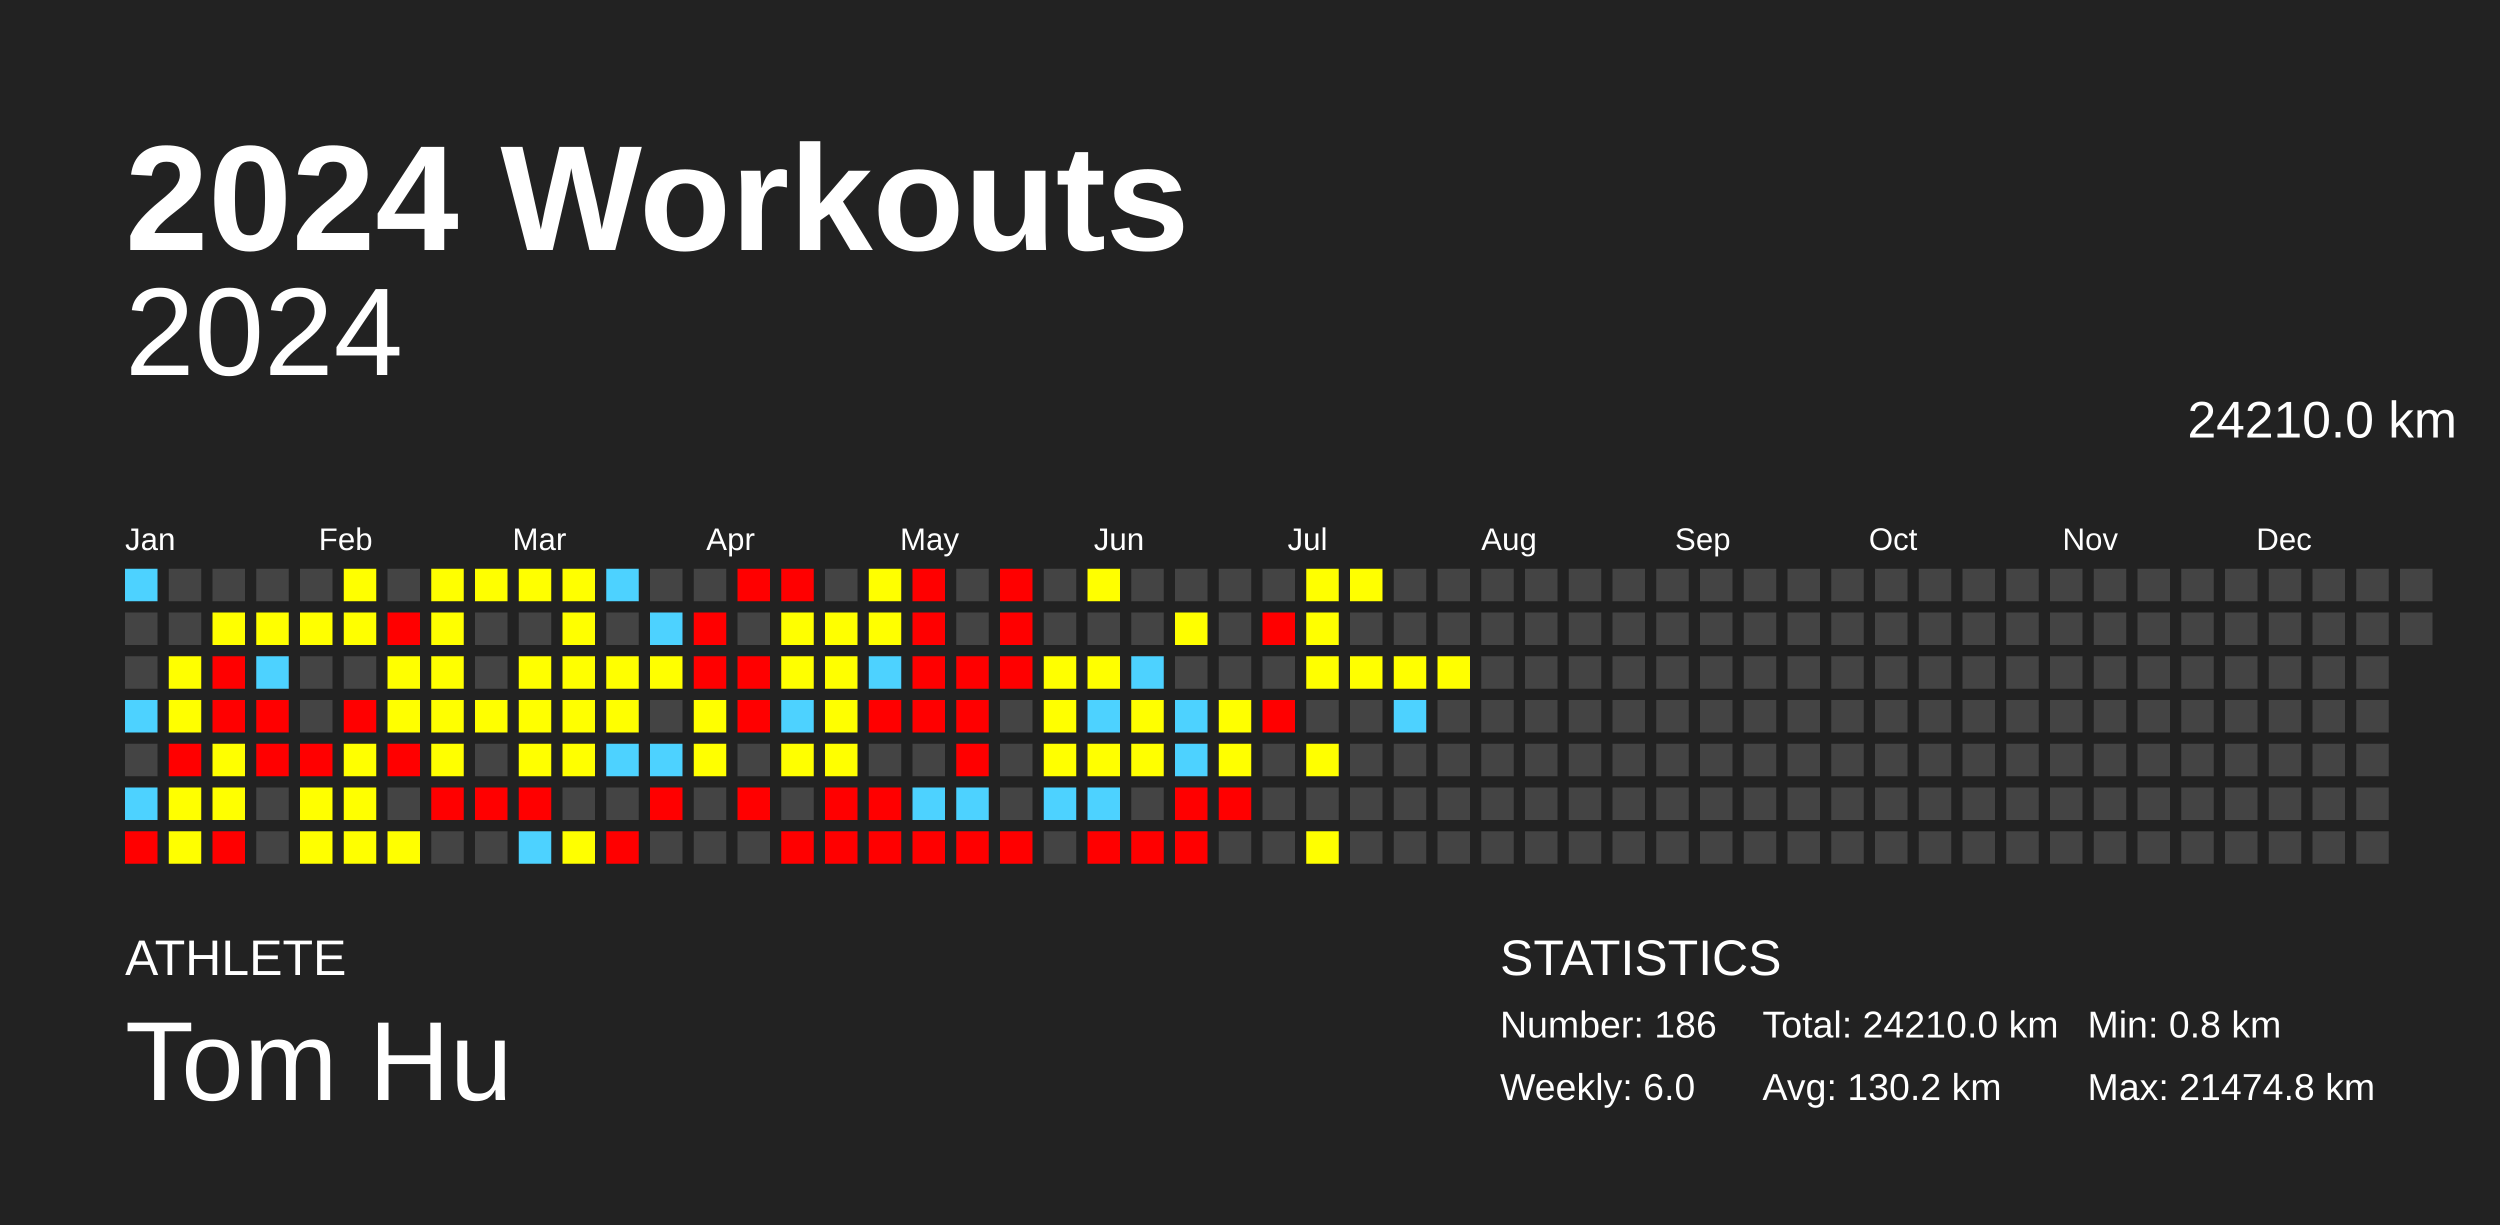
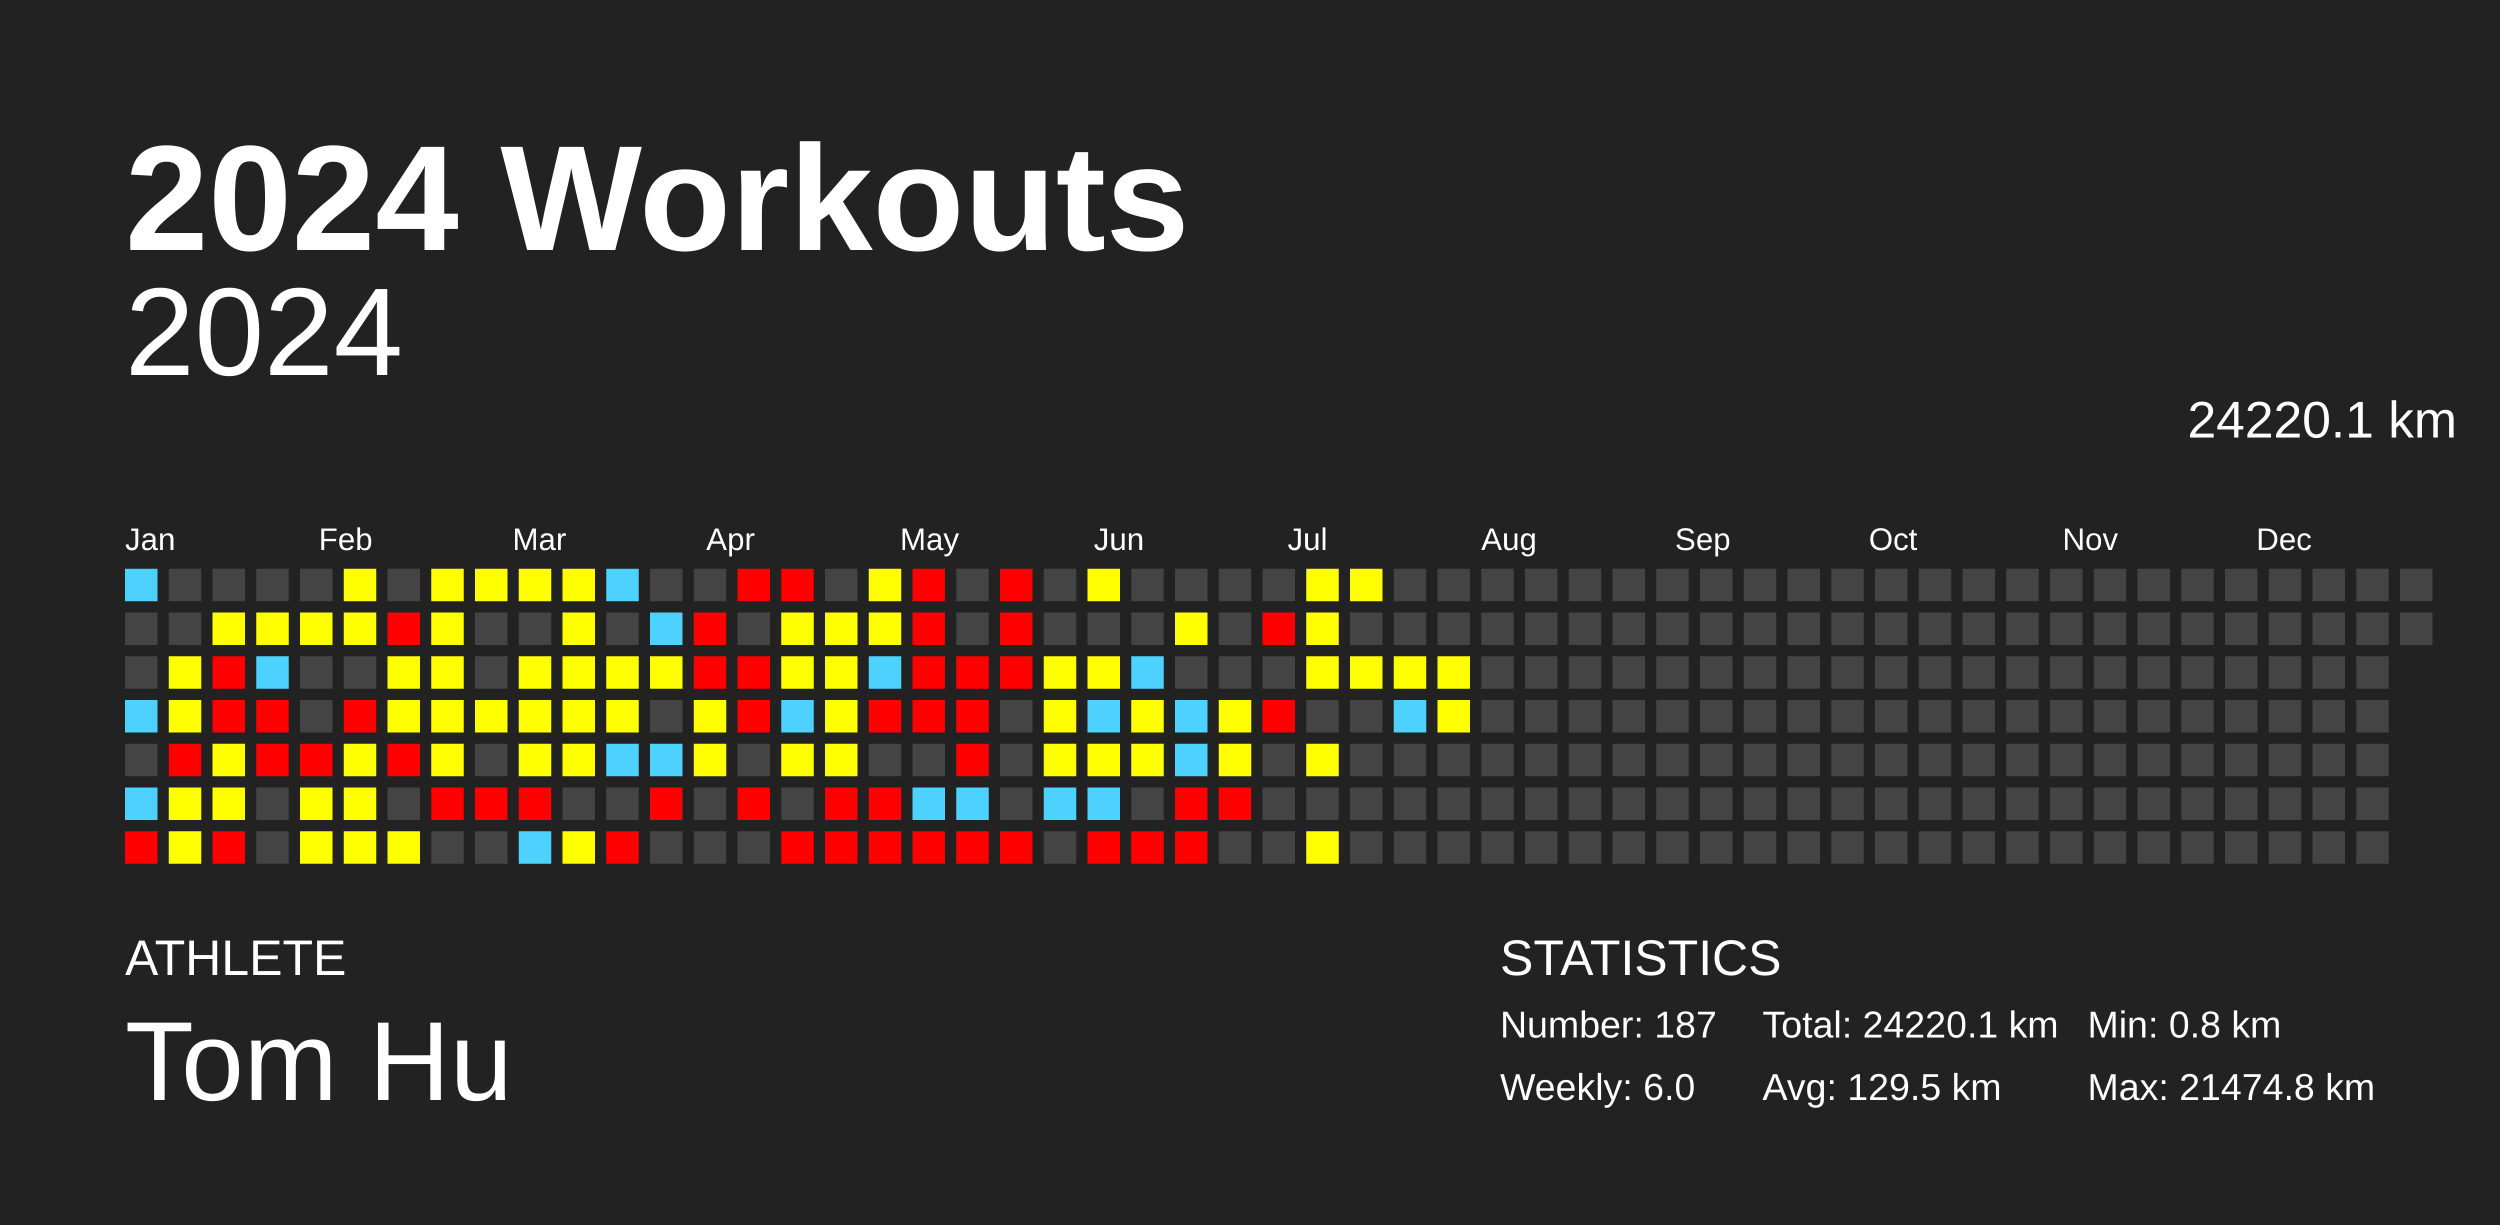
<svg xmlns="http://www.w3.org/2000/svg" baseProfile="full" height="98mm" version="1.1" viewBox="0,0,200,98" width="200mm">
  <defs />
  <rect fill="#222222" height="98" width="200" x="0" y="0" />
  <text fill="#FFFFFF" style="font-size:12px; font-family:Arial; font-weight:bold;" x="10" y="20">2024 Workouts</text>
  <text fill="#FFFFFF" style="font-size:4px; font-family:Arial" x="10" y="78">ATHLETE</text>
  <text fill="#FFFFFF" style="font-size:9px; font-family:Arial" x="10" y="88">Tom Hu</text>
  <text fill="#FFFFFF" style="font-size:4px; font-family:Arial" x="120" y="78">STATISTICS</text>
-   <text fill="#FFFFFF" style="font-size:3px; font-family:Arial" x="120" y="83">Number: 186</text>
+   <text fill="#FFFFFF" style="font-size:3px; font-family:Arial" x="120" y="83">Number: 187</text>
  <text fill="#FFFFFF" style="font-size:3px; font-family:Arial" x="120" y="88">Weekly: 6.0</text>
-   <text fill="#FFFFFF" style="font-size:3px; font-family:Arial" x="141" y="83">Total: 24210.0 km</text>
-   <text fill="#FFFFFF" style="font-size:3px; font-family:Arial" x="141" y="88">Avg: 130.2 km</text>
+   <text fill="#FFFFFF" style="font-size:3px; font-family:Arial" x="141" y="83">Total: 24220.1 km</text>
+   <text fill="#FFFFFF" style="font-size:3px; font-family:Arial" x="141" y="88">Avg: 129.5 km</text>
  <text fill="#FFFFFF" style="font-size:3px; font-family:Arial" x="167" y="83">Min: 0.8 km</text>
  <text fill="#FFFFFF" style="font-size:3px; font-family:Arial" x="167" y="88">Max: 21474.8 km</text>
  <text alignment-baseline="hanging" fill="#FFFFFF" style="font-size:10.0px; font-family:Arial;" x="10" y="30">2024</text>
-   <text alignment-baseline="hanging" fill="#FFFFFF" style="font-size:4.125px; font-family:Arial;" x="175" y="35">24210.0 km</text>
+   <text alignment-baseline="hanging" fill="#FFFFFF" style="font-size:4.125px; font-family:Arial;" x="175" y="35">24220.1 km</text>
  <text fill="#FFFFFF" style="font-size:2.5px; font-family:Arial" x="10.0" y="44">Jan</text>
  <text fill="#FFFFFF" style="font-size:2.5px; font-family:Arial" x="25.5" y="44">Feb</text>
  <text fill="#FFFFFF" style="font-size:2.5px; font-family:Arial" x="41.0" y="44">Mar</text>
  <text fill="#FFFFFF" style="font-size:2.5px; font-family:Arial" x="56.5" y="44">Apr</text>
  <text fill="#FFFFFF" style="font-size:2.5px; font-family:Arial" x="72.0" y="44">May</text>
  <text fill="#FFFFFF" style="font-size:2.5px; font-family:Arial" x="87.5" y="44">Jun</text>
  <text fill="#FFFFFF" style="font-size:2.5px; font-family:Arial" x="103.0" y="44">Jul</text>
  <text fill="#FFFFFF" style="font-size:2.5px; font-family:Arial" x="118.5" y="44">Aug</text>
  <text fill="#FFFFFF" style="font-size:2.5px; font-family:Arial" x="134.0" y="44">Sep</text>
  <text fill="#FFFFFF" style="font-size:2.5px; font-family:Arial" x="149.5" y="44">Oct</text>
  <text fill="#FFFFFF" style="font-size:2.5px; font-family:Arial" x="165.0" y="44">Nov</text>
  <text fill="#FFFFFF" style="font-size:2.5px; font-family:Arial" x="180.5" y="44">Dec</text>
  <rect fill="#4dd2ff" height="2.6" width="2.6" x="10.0" y="45.5" />
  <rect fill="#444444" height="2.6" width="2.6" x="10.0" y="49.0" />
  <rect fill="#444444" height="2.6" width="2.6" x="10.0" y="52.5" />
  <rect fill="#4dd2ff" height="2.6" width="2.6" x="10.0" y="56.0" />
  <rect fill="#444444" height="2.6" width="2.6" x="10.0" y="59.5" />
  <rect fill="#4dd2ff" height="2.6" width="2.6" x="10.0" y="63.0" />
  <rect fill="red" height="2.6" width="2.6" x="10.0" y="66.5" />
  <rect fill="#444444" height="2.6" width="2.6" x="13.5" y="45.5" />
  <rect fill="#444444" height="2.6" width="2.6" x="13.5" y="49.0" />
  <rect fill="#ffff00" height="2.6" width="2.6" x="13.5" y="52.5" />
  <rect fill="#ffff00" height="2.6" width="2.6" x="13.5" y="56.0" />
  <rect fill="red" height="2.6" width="2.6" x="13.5" y="59.5" />
  <rect fill="#ffff00" height="2.6" width="2.6" x="13.5" y="63.0" />
  <rect fill="#ffff00" height="2.6" width="2.6" x="13.5" y="66.5" />
  <rect fill="#444444" height="2.6" width="2.6" x="17.0" y="45.5" />
  <rect fill="#ffff00" height="2.6" width="2.6" x="17.0" y="49.0" />
  <rect fill="red" height="2.6" width="2.6" x="17.0" y="52.5" />
  <rect fill="red" height="2.6" width="2.6" x="17.0" y="56.0" />
  <rect fill="#ffff00" height="2.6" width="2.6" x="17.0" y="59.5" />
  <rect fill="#ffff00" height="2.6" width="2.6" x="17.0" y="63.0" />
  <rect fill="red" height="2.6" width="2.6" x="17.0" y="66.5" />
  <rect fill="#444444" height="2.6" width="2.6" x="20.5" y="45.5" />
  <rect fill="#ffff00" height="2.6" width="2.6" x="20.5" y="49.0" />
  <rect fill="#4dd2ff" height="2.6" width="2.6" x="20.5" y="52.5" />
  <rect fill="red" height="2.6" width="2.6" x="20.5" y="56.0" />
  <rect fill="red" height="2.6" width="2.6" x="20.5" y="59.5" />
  <rect fill="#444444" height="2.6" width="2.6" x="20.5" y="63.0" />
  <rect fill="#444444" height="2.6" width="2.6" x="20.5" y="66.5" />
  <rect fill="#444444" height="2.6" width="2.6" x="24.0" y="45.5" />
  <rect fill="#ffff00" height="2.6" width="2.6" x="24.0" y="49.0" />
  <rect fill="#444444" height="2.6" width="2.6" x="24.0" y="52.5" />
  <rect fill="#444444" height="2.6" width="2.6" x="24.0" y="56.0" />
  <rect fill="red" height="2.6" width="2.6" x="24.0" y="59.5" />
  <rect fill="#ffff00" height="2.6" width="2.6" x="24.0" y="63.0" />
  <rect fill="#ffff00" height="2.6" width="2.6" x="24.0" y="66.5" />
  <rect fill="#ffff00" height="2.6" width="2.6" x="27.5" y="45.5" />
  <rect fill="#ffff00" height="2.6" width="2.6" x="27.5" y="49.0" />
  <rect fill="#444444" height="2.6" width="2.6" x="27.5" y="52.5" />
  <rect fill="red" height="2.6" width="2.6" x="27.5" y="56.0" />
  <rect fill="#ffff00" height="2.6" width="2.6" x="27.5" y="59.5" />
  <rect fill="#ffff00" height="2.6" width="2.6" x="27.5" y="63.0" />
  <rect fill="#ffff00" height="2.6" width="2.6" x="27.5" y="66.5" />
  <rect fill="#444444" height="2.6" width="2.6" x="31.0" y="45.5" />
  <rect fill="red" height="2.6" width="2.6" x="31.0" y="49.0" />
  <rect fill="#ffff00" height="2.6" width="2.6" x="31.0" y="52.5" />
  <rect fill="#ffff00" height="2.6" width="2.6" x="31.0" y="56.0" />
  <rect fill="red" height="2.6" width="2.6" x="31.0" y="59.5" />
  <rect fill="#444444" height="2.6" width="2.6" x="31.0" y="63.0" />
  <rect fill="#ffff00" height="2.6" width="2.6" x="31.0" y="66.5" />
  <rect fill="#ffff00" height="2.6" width="2.6" x="34.5" y="45.5" />
  <rect fill="#ffff00" height="2.6" width="2.6" x="34.5" y="49.0" />
  <rect fill="#ffff00" height="2.6" width="2.6" x="34.5" y="52.5" />
  <rect fill="#ffff00" height="2.6" width="2.6" x="34.5" y="56.0" />
  <rect fill="#ffff00" height="2.6" width="2.6" x="34.5" y="59.5" />
  <rect fill="red" height="2.6" width="2.6" x="34.5" y="63.0" />
  <rect fill="#444444" height="2.6" width="2.6" x="34.5" y="66.5" />
  <rect fill="#ffff00" height="2.6" width="2.6" x="38.0" y="45.5" />
  <rect fill="#444444" height="2.6" width="2.6" x="38.0" y="49.0" />
  <rect fill="#444444" height="2.6" width="2.6" x="38.0" y="52.5" />
  <rect fill="#ffff00" height="2.6" width="2.6" x="38.0" y="56.0" />
  <rect fill="#444444" height="2.6" width="2.6" x="38.0" y="59.5" />
  <rect fill="red" height="2.6" width="2.6" x="38.0" y="63.0" />
  <rect fill="#444444" height="2.6" width="2.6" x="38.0" y="66.5" />
  <rect fill="#ffff00" height="2.6" width="2.6" x="41.5" y="45.5" />
  <rect fill="#444444" height="2.6" width="2.6" x="41.5" y="49.0" />
  <rect fill="#ffff00" height="2.6" width="2.6" x="41.5" y="52.5" />
  <rect fill="#ffff00" height="2.6" width="2.6" x="41.5" y="56.0" />
  <rect fill="#ffff00" height="2.6" width="2.6" x="41.5" y="59.5" />
  <rect fill="red" height="2.6" width="2.6" x="41.5" y="63.0" />
  <rect fill="#4dd2ff" height="2.6" width="2.6" x="41.5" y="66.5" />
  <rect fill="#ffff00" height="2.6" width="2.6" x="45.0" y="45.5" />
  <rect fill="#ffff00" height="2.6" width="2.6" x="45.0" y="49.0" />
  <rect fill="#ffff00" height="2.6" width="2.6" x="45.0" y="52.5" />
  <rect fill="#ffff00" height="2.6" width="2.6" x="45.0" y="56.0" />
  <rect fill="#ffff00" height="2.6" width="2.6" x="45.0" y="59.5" />
  <rect fill="#444444" height="2.6" width="2.6" x="45.0" y="63.0" />
  <rect fill="#ffff00" height="2.6" width="2.6" x="45.0" y="66.5" />
  <rect fill="#4dd2ff" height="2.6" width="2.6" x="48.5" y="45.5" />
  <rect fill="#444444" height="2.6" width="2.6" x="48.5" y="49.0" />
  <rect fill="#ffff00" height="2.6" width="2.6" x="48.5" y="52.5" />
  <rect fill="#ffff00" height="2.6" width="2.6" x="48.5" y="56.0" />
  <rect fill="#4dd2ff" height="2.6" width="2.6" x="48.5" y="59.5" />
  <rect fill="#444444" height="2.6" width="2.6" x="48.5" y="63.0" />
  <rect fill="red" height="2.6" width="2.6" x="48.5" y="66.5" />
  <rect fill="#444444" height="2.6" width="2.6" x="52.0" y="45.5" />
  <rect fill="#4dd2ff" height="2.6" width="2.6" x="52.0" y="49.0" />
  <rect fill="#ffff00" height="2.6" width="2.6" x="52.0" y="52.5" />
  <rect fill="#444444" height="2.6" width="2.6" x="52.0" y="56.0" />
  <rect fill="#4dd2ff" height="2.6" width="2.6" x="52.0" y="59.5" />
  <rect fill="red" height="2.6" width="2.6" x="52.0" y="63.0" />
  <rect fill="#444444" height="2.6" width="2.6" x="52.0" y="66.5" />
  <rect fill="#444444" height="2.6" width="2.6" x="55.5" y="45.5" />
  <rect fill="red" height="2.6" width="2.6" x="55.5" y="49.0" />
  <rect fill="red" height="2.6" width="2.6" x="55.5" y="52.5" />
  <rect fill="#ffff00" height="2.6" width="2.6" x="55.5" y="56.0" />
  <rect fill="#ffff00" height="2.6" width="2.6" x="55.5" y="59.5" />
  <rect fill="#444444" height="2.6" width="2.6" x="55.5" y="63.0" />
  <rect fill="#444444" height="2.6" width="2.6" x="55.5" y="66.5" />
  <rect fill="red" height="2.6" width="2.6" x="59.0" y="45.5" />
  <rect fill="#444444" height="2.6" width="2.6" x="59.0" y="49.0" />
  <rect fill="red" height="2.6" width="2.6" x="59.0" y="52.5" />
  <rect fill="red" height="2.6" width="2.6" x="59.0" y="56.0" />
  <rect fill="#444444" height="2.6" width="2.6" x="59.0" y="59.5" />
  <rect fill="red" height="2.6" width="2.6" x="59.0" y="63.0" />
  <rect fill="#444444" height="2.6" width="2.6" x="59.0" y="66.5" />
  <rect fill="red" height="2.6" width="2.6" x="62.5" y="45.5" />
  <rect fill="#ffff00" height="2.6" width="2.6" x="62.5" y="49.0" />
  <rect fill="#ffff00" height="2.6" width="2.6" x="62.5" y="52.5" />
  <rect fill="#4dd2ff" height="2.6" width="2.6" x="62.5" y="56.0" />
  <rect fill="#ffff00" height="2.6" width="2.6" x="62.5" y="59.5" />
  <rect fill="#444444" height="2.6" width="2.6" x="62.5" y="63.0" />
  <rect fill="red" height="2.6" width="2.6" x="62.5" y="66.5" />
  <rect fill="#444444" height="2.6" width="2.6" x="66.0" y="45.5" />
  <rect fill="#ffff00" height="2.6" width="2.6" x="66.0" y="49.0" />
  <rect fill="#ffff00" height="2.6" width="2.6" x="66.0" y="52.5" />
  <rect fill="#ffff00" height="2.6" width="2.6" x="66.0" y="56.0" />
  <rect fill="#ffff00" height="2.6" width="2.6" x="66.0" y="59.5" />
  <rect fill="red" height="2.6" width="2.6" x="66.0" y="63.0" />
  <rect fill="red" height="2.6" width="2.6" x="66.0" y="66.5" />
  <rect fill="#ffff00" height="2.6" width="2.6" x="69.5" y="45.5" />
  <rect fill="#ffff00" height="2.6" width="2.6" x="69.5" y="49.0" />
  <rect fill="#4dd2ff" height="2.6" width="2.6" x="69.5" y="52.5" />
  <rect fill="red" height="2.6" width="2.6" x="69.5" y="56.0" />
  <rect fill="#444444" height="2.6" width="2.6" x="69.5" y="59.5" />
  <rect fill="red" height="2.6" width="2.6" x="69.5" y="63.0" />
  <rect fill="red" height="2.6" width="2.6" x="69.5" y="66.5" />
  <rect fill="red" height="2.6" width="2.6" x="73.0" y="45.5" />
  <rect fill="red" height="2.6" width="2.6" x="73.0" y="49.0" />
  <rect fill="red" height="2.6" width="2.6" x="73.0" y="52.5" />
  <rect fill="red" height="2.6" width="2.6" x="73.0" y="56.0" />
  <rect fill="#444444" height="2.6" width="2.6" x="73.0" y="59.5" />
  <rect fill="#4dd2ff" height="2.6" width="2.6" x="73.0" y="63.0" />
  <rect fill="red" height="2.6" width="2.6" x="73.0" y="66.5" />
  <rect fill="#444444" height="2.6" width="2.6" x="76.5" y="45.5" />
  <rect fill="#444444" height="2.6" width="2.6" x="76.5" y="49.0" />
  <rect fill="red" height="2.6" width="2.6" x="76.5" y="52.5" />
  <rect fill="red" height="2.6" width="2.6" x="76.5" y="56.0" />
  <rect fill="red" height="2.6" width="2.6" x="76.5" y="59.5" />
  <rect fill="#4dd2ff" height="2.6" width="2.6" x="76.5" y="63.0" />
  <rect fill="red" height="2.6" width="2.6" x="76.5" y="66.5" />
  <rect fill="red" height="2.6" width="2.6" x="80.0" y="45.5" />
  <rect fill="red" height="2.6" width="2.6" x="80.0" y="49.0" />
  <rect fill="red" height="2.6" width="2.6" x="80.0" y="52.5" />
  <rect fill="#444444" height="2.6" width="2.6" x="80.0" y="56.0" />
  <rect fill="#444444" height="2.6" width="2.6" x="80.0" y="59.5" />
  <rect fill="#444444" height="2.6" width="2.6" x="80.0" y="63.0" />
  <rect fill="red" height="2.6" width="2.6" x="80.0" y="66.5" />
  <rect fill="#444444" height="2.6" width="2.6" x="83.5" y="45.5" />
  <rect fill="#444444" height="2.6" width="2.6" x="83.5" y="49.0" />
  <rect fill="#ffff00" height="2.6" width="2.6" x="83.5" y="52.5" />
  <rect fill="#ffff00" height="2.6" width="2.6" x="83.5" y="56.0" />
  <rect fill="#ffff00" height="2.6" width="2.6" x="83.5" y="59.5" />
  <rect fill="#4dd2ff" height="2.6" width="2.6" x="83.5" y="63.0" />
  <rect fill="#444444" height="2.6" width="2.6" x="83.5" y="66.5" />
  <rect fill="#ffff00" height="2.6" width="2.6" x="87.0" y="45.5" />
  <rect fill="#444444" height="2.6" width="2.6" x="87.0" y="49.0" />
  <rect fill="#ffff00" height="2.6" width="2.6" x="87.0" y="52.5" />
  <rect fill="#4dd2ff" height="2.6" width="2.6" x="87.0" y="56.0" />
  <rect fill="#ffff00" height="2.6" width="2.6" x="87.0" y="59.5" />
  <rect fill="#4dd2ff" height="2.6" width="2.6" x="87.0" y="63.0" />
  <rect fill="red" height="2.6" width="2.6" x="87.0" y="66.5" />
  <rect fill="#444444" height="2.6" width="2.6" x="90.5" y="45.5" />
  <rect fill="#444444" height="2.6" width="2.6" x="90.5" y="49.0" />
  <rect fill="#4dd2ff" height="2.6" width="2.6" x="90.5" y="52.5" />
  <rect fill="#ffff00" height="2.6" width="2.6" x="90.5" y="56.0" />
  <rect fill="#ffff00" height="2.6" width="2.6" x="90.5" y="59.5" />
  <rect fill="#444444" height="2.6" width="2.6" x="90.5" y="63.0" />
  <rect fill="red" height="2.6" width="2.6" x="90.5" y="66.5" />
  <rect fill="#444444" height="2.6" width="2.6" x="94.0" y="45.5" />
  <rect fill="#ffff00" height="2.6" width="2.6" x="94.0" y="49.0" />
  <rect fill="#444444" height="2.6" width="2.6" x="94.0" y="52.5" />
  <rect fill="#4dd2ff" height="2.6" width="2.6" x="94.0" y="56.0" />
  <rect fill="#4dd2ff" height="2.6" width="2.6" x="94.0" y="59.5" />
  <rect fill="red" height="2.6" width="2.6" x="94.0" y="63.0" />
  <rect fill="red" height="2.6" width="2.6" x="94.0" y="66.5" />
  <rect fill="#444444" height="2.6" width="2.6" x="97.5" y="45.5" />
  <rect fill="#444444" height="2.6" width="2.6" x="97.5" y="49.0" />
  <rect fill="#444444" height="2.6" width="2.6" x="97.5" y="52.5" />
  <rect fill="#ffff00" height="2.6" width="2.6" x="97.5" y="56.0" />
  <rect fill="#ffff00" height="2.6" width="2.6" x="97.5" y="59.5" />
  <rect fill="red" height="2.6" width="2.6" x="97.5" y="63.0" />
  <rect fill="#444444" height="2.6" width="2.6" x="97.5" y="66.5" />
  <rect fill="#444444" height="2.6" width="2.6" x="101.0" y="45.5" />
  <rect fill="red" height="2.6" width="2.6" x="101.0" y="49.0" />
  <rect fill="#444444" height="2.6" width="2.6" x="101.0" y="52.5" />
  <rect fill="red" height="2.6" width="2.6" x="101.0" y="56.0" />
  <rect fill="#444444" height="2.6" width="2.6" x="101.0" y="59.5" />
  <rect fill="#444444" height="2.6" width="2.6" x="101.0" y="63.0" />
  <rect fill="#444444" height="2.6" width="2.6" x="101.0" y="66.5" />
  <rect fill="#ffff00" height="2.6" width="2.6" x="104.5" y="45.5" />
  <rect fill="#ffff00" height="2.6" width="2.6" x="104.5" y="49.0" />
  <rect fill="#ffff00" height="2.6" width="2.6" x="104.5" y="52.5" />
  <rect fill="#444444" height="2.6" width="2.6" x="104.5" y="56.0" />
  <rect fill="#ffff00" height="2.6" width="2.6" x="104.5" y="59.5" />
  <rect fill="#444444" height="2.6" width="2.6" x="104.5" y="63.0" />
  <rect fill="#ffff00" height="2.6" width="2.6" x="104.5" y="66.5" />
  <rect fill="#ffff00" height="2.6" width="2.6" x="108.0" y="45.5" />
  <rect fill="#444444" height="2.6" width="2.6" x="108.0" y="49.0" />
  <rect fill="#ffff00" height="2.6" width="2.6" x="108.0" y="52.5" />
  <rect fill="#444444" height="2.6" width="2.6" x="108.0" y="56.0" />
  <rect fill="#444444" height="2.6" width="2.6" x="108.0" y="59.5" />
  <rect fill="#444444" height="2.6" width="2.6" x="108.0" y="63.0" />
  <rect fill="#444444" height="2.6" width="2.6" x="108.0" y="66.5" />
  <rect fill="#444444" height="2.6" width="2.6" x="111.5" y="45.5" />
  <rect fill="#444444" height="2.6" width="2.6" x="111.5" y="49.0" />
  <rect fill="#ffff00" height="2.6" width="2.6" x="111.5" y="52.5" />
  <rect fill="#4dd2ff" height="2.6" width="2.6" x="111.5" y="56.0" />
  <rect fill="#444444" height="2.6" width="2.6" x="111.5" y="59.5" />
  <rect fill="#444444" height="2.6" width="2.6" x="111.5" y="63.0" />
  <rect fill="#444444" height="2.6" width="2.6" x="111.5" y="66.5" />
  <rect fill="#444444" height="2.6" width="2.6" x="115.0" y="45.5" />
  <rect fill="#444444" height="2.6" width="2.6" x="115.0" y="49.0" />
  <rect fill="#ffff00" height="2.6" width="2.6" x="115.0" y="52.5" />
-   <rect fill="#444444" height="2.6" width="2.6" x="115.0" y="56.0" />
+   <rect fill="#ffff00" height="2.6" width="2.6" x="115.0" y="56.0" />
  <rect fill="#444444" height="2.6" width="2.6" x="115.0" y="59.5" />
  <rect fill="#444444" height="2.6" width="2.6" x="115.0" y="63.0" />
  <rect fill="#444444" height="2.6" width="2.6" x="115.0" y="66.5" />
  <rect fill="#444444" height="2.6" width="2.6" x="118.5" y="45.5" />
  <rect fill="#444444" height="2.6" width="2.6" x="118.5" y="49.0" />
  <rect fill="#444444" height="2.6" width="2.6" x="118.5" y="52.5" />
  <rect fill="#444444" height="2.6" width="2.6" x="118.5" y="56.0" />
  <rect fill="#444444" height="2.6" width="2.6" x="118.5" y="59.5" />
  <rect fill="#444444" height="2.6" width="2.6" x="118.5" y="63.0" />
  <rect fill="#444444" height="2.6" width="2.6" x="118.5" y="66.5" />
  <rect fill="#444444" height="2.6" width="2.6" x="122.0" y="45.5" />
  <rect fill="#444444" height="2.6" width="2.6" x="122.0" y="49.0" />
  <rect fill="#444444" height="2.6" width="2.6" x="122.0" y="52.5" />
  <rect fill="#444444" height="2.6" width="2.6" x="122.0" y="56.0" />
  <rect fill="#444444" height="2.6" width="2.6" x="122.0" y="59.5" />
  <rect fill="#444444" height="2.6" width="2.6" x="122.0" y="63.0" />
  <rect fill="#444444" height="2.6" width="2.6" x="122.0" y="66.5" />
  <rect fill="#444444" height="2.6" width="2.6" x="125.5" y="45.5" />
  <rect fill="#444444" height="2.6" width="2.6" x="125.5" y="49.0" />
  <rect fill="#444444" height="2.6" width="2.6" x="125.5" y="52.5" />
  <rect fill="#444444" height="2.6" width="2.6" x="125.5" y="56.0" />
  <rect fill="#444444" height="2.6" width="2.6" x="125.5" y="59.5" />
  <rect fill="#444444" height="2.6" width="2.6" x="125.5" y="63.0" />
  <rect fill="#444444" height="2.6" width="2.6" x="125.5" y="66.5" />
  <rect fill="#444444" height="2.6" width="2.6" x="129.0" y="45.5" />
  <rect fill="#444444" height="2.6" width="2.6" x="129.0" y="49.0" />
  <rect fill="#444444" height="2.6" width="2.6" x="129.0" y="52.5" />
  <rect fill="#444444" height="2.6" width="2.6" x="129.0" y="56.0" />
  <rect fill="#444444" height="2.6" width="2.6" x="129.0" y="59.5" />
  <rect fill="#444444" height="2.6" width="2.6" x="129.0" y="63.0" />
  <rect fill="#444444" height="2.6" width="2.6" x="129.0" y="66.5" />
  <rect fill="#444444" height="2.6" width="2.6" x="132.5" y="45.5" />
  <rect fill="#444444" height="2.6" width="2.6" x="132.5" y="49.0" />
  <rect fill="#444444" height="2.6" width="2.6" x="132.5" y="52.5" />
  <rect fill="#444444" height="2.6" width="2.6" x="132.5" y="56.0" />
  <rect fill="#444444" height="2.6" width="2.6" x="132.5" y="59.5" />
  <rect fill="#444444" height="2.6" width="2.6" x="132.5" y="63.0" />
  <rect fill="#444444" height="2.6" width="2.6" x="132.5" y="66.5" />
  <rect fill="#444444" height="2.6" width="2.6" x="136.0" y="45.5" />
  <rect fill="#444444" height="2.6" width="2.6" x="136.0" y="49.0" />
  <rect fill="#444444" height="2.6" width="2.6" x="136.0" y="52.5" />
  <rect fill="#444444" height="2.6" width="2.6" x="136.0" y="56.0" />
  <rect fill="#444444" height="2.6" width="2.6" x="136.0" y="59.5" />
  <rect fill="#444444" height="2.6" width="2.6" x="136.0" y="63.0" />
  <rect fill="#444444" height="2.6" width="2.6" x="136.0" y="66.5" />
  <rect fill="#444444" height="2.6" width="2.6" x="139.5" y="45.5" />
  <rect fill="#444444" height="2.6" width="2.6" x="139.5" y="49.0" />
  <rect fill="#444444" height="2.6" width="2.6" x="139.5" y="52.5" />
  <rect fill="#444444" height="2.6" width="2.6" x="139.5" y="56.0" />
  <rect fill="#444444" height="2.6" width="2.6" x="139.5" y="59.5" />
  <rect fill="#444444" height="2.6" width="2.6" x="139.5" y="63.0" />
  <rect fill="#444444" height="2.6" width="2.6" x="139.5" y="66.5" />
  <rect fill="#444444" height="2.6" width="2.6" x="143.0" y="45.5" />
  <rect fill="#444444" height="2.6" width="2.6" x="143.0" y="49.0" />
  <rect fill="#444444" height="2.6" width="2.6" x="143.0" y="52.5" />
  <rect fill="#444444" height="2.6" width="2.6" x="143.0" y="56.0" />
  <rect fill="#444444" height="2.6" width="2.6" x="143.0" y="59.5" />
  <rect fill="#444444" height="2.6" width="2.6" x="143.0" y="63.0" />
  <rect fill="#444444" height="2.6" width="2.6" x="143.0" y="66.5" />
  <rect fill="#444444" height="2.6" width="2.6" x="146.5" y="45.5" />
  <rect fill="#444444" height="2.6" width="2.6" x="146.5" y="49.0" />
  <rect fill="#444444" height="2.6" width="2.6" x="146.5" y="52.5" />
  <rect fill="#444444" height="2.6" width="2.6" x="146.5" y="56.0" />
  <rect fill="#444444" height="2.6" width="2.6" x="146.5" y="59.5" />
  <rect fill="#444444" height="2.6" width="2.6" x="146.5" y="63.0" />
  <rect fill="#444444" height="2.6" width="2.6" x="146.5" y="66.5" />
  <rect fill="#444444" height="2.6" width="2.6" x="150.0" y="45.5" />
  <rect fill="#444444" height="2.6" width="2.6" x="150.0" y="49.0" />
  <rect fill="#444444" height="2.6" width="2.6" x="150.0" y="52.5" />
  <rect fill="#444444" height="2.6" width="2.6" x="150.0" y="56.0" />
  <rect fill="#444444" height="2.6" width="2.6" x="150.0" y="59.5" />
  <rect fill="#444444" height="2.6" width="2.6" x="150.0" y="63.0" />
  <rect fill="#444444" height="2.6" width="2.6" x="150.0" y="66.5" />
  <rect fill="#444444" height="2.6" width="2.6" x="153.5" y="45.5" />
  <rect fill="#444444" height="2.6" width="2.6" x="153.5" y="49.0" />
  <rect fill="#444444" height="2.6" width="2.6" x="153.5" y="52.5" />
  <rect fill="#444444" height="2.6" width="2.6" x="153.5" y="56.0" />
  <rect fill="#444444" height="2.6" width="2.6" x="153.5" y="59.5" />
  <rect fill="#444444" height="2.6" width="2.6" x="153.5" y="63.0" />
  <rect fill="#444444" height="2.6" width="2.6" x="153.5" y="66.5" />
  <rect fill="#444444" height="2.6" width="2.6" x="157.0" y="45.5" />
  <rect fill="#444444" height="2.6" width="2.6" x="157.0" y="49.0" />
  <rect fill="#444444" height="2.6" width="2.6" x="157.0" y="52.5" />
  <rect fill="#444444" height="2.6" width="2.6" x="157.0" y="56.0" />
  <rect fill="#444444" height="2.6" width="2.6" x="157.0" y="59.5" />
  <rect fill="#444444" height="2.6" width="2.6" x="157.0" y="63.0" />
  <rect fill="#444444" height="2.6" width="2.6" x="157.0" y="66.5" />
  <rect fill="#444444" height="2.6" width="2.6" x="160.5" y="45.5" />
  <rect fill="#444444" height="2.6" width="2.6" x="160.5" y="49.0" />
  <rect fill="#444444" height="2.6" width="2.6" x="160.5" y="52.5" />
  <rect fill="#444444" height="2.6" width="2.6" x="160.5" y="56.0" />
  <rect fill="#444444" height="2.6" width="2.6" x="160.5" y="59.5" />
  <rect fill="#444444" height="2.6" width="2.6" x="160.5" y="63.0" />
  <rect fill="#444444" height="2.6" width="2.6" x="160.5" y="66.5" />
  <rect fill="#444444" height="2.6" width="2.6" x="164.0" y="45.5" />
  <rect fill="#444444" height="2.6" width="2.6" x="164.0" y="49.0" />
  <rect fill="#444444" height="2.6" width="2.6" x="164.0" y="52.5" />
  <rect fill="#444444" height="2.6" width="2.6" x="164.0" y="56.0" />
  <rect fill="#444444" height="2.6" width="2.6" x="164.0" y="59.5" />
  <rect fill="#444444" height="2.6" width="2.6" x="164.0" y="63.0" />
  <rect fill="#444444" height="2.6" width="2.6" x="164.0" y="66.5" />
  <rect fill="#444444" height="2.6" width="2.6" x="167.5" y="45.5" />
  <rect fill="#444444" height="2.6" width="2.6" x="167.5" y="49.0" />
  <rect fill="#444444" height="2.6" width="2.6" x="167.5" y="52.5" />
  <rect fill="#444444" height="2.6" width="2.6" x="167.5" y="56.0" />
  <rect fill="#444444" height="2.6" width="2.6" x="167.5" y="59.5" />
  <rect fill="#444444" height="2.6" width="2.6" x="167.5" y="63.0" />
  <rect fill="#444444" height="2.6" width="2.6" x="167.5" y="66.5" />
  <rect fill="#444444" height="2.6" width="2.6" x="171.0" y="45.5" />
  <rect fill="#444444" height="2.6" width="2.6" x="171.0" y="49.0" />
  <rect fill="#444444" height="2.6" width="2.6" x="171.0" y="52.5" />
  <rect fill="#444444" height="2.6" width="2.6" x="171.0" y="56.0" />
  <rect fill="#444444" height="2.6" width="2.6" x="171.0" y="59.5" />
  <rect fill="#444444" height="2.6" width="2.6" x="171.0" y="63.0" />
  <rect fill="#444444" height="2.6" width="2.6" x="171.0" y="66.5" />
  <rect fill="#444444" height="2.6" width="2.6" x="174.5" y="45.5" />
  <rect fill="#444444" height="2.6" width="2.6" x="174.5" y="49.0" />
  <rect fill="#444444" height="2.6" width="2.6" x="174.5" y="52.5" />
  <rect fill="#444444" height="2.6" width="2.6" x="174.5" y="56.0" />
  <rect fill="#444444" height="2.6" width="2.6" x="174.5" y="59.5" />
  <rect fill="#444444" height="2.6" width="2.6" x="174.5" y="63.0" />
  <rect fill="#444444" height="2.6" width="2.6" x="174.5" y="66.5" />
  <rect fill="#444444" height="2.6" width="2.6" x="178.0" y="45.5" />
  <rect fill="#444444" height="2.6" width="2.6" x="178.0" y="49.0" />
  <rect fill="#444444" height="2.6" width="2.6" x="178.0" y="52.5" />
  <rect fill="#444444" height="2.6" width="2.6" x="178.0" y="56.0" />
  <rect fill="#444444" height="2.6" width="2.6" x="178.0" y="59.5" />
  <rect fill="#444444" height="2.6" width="2.6" x="178.0" y="63.0" />
  <rect fill="#444444" height="2.6" width="2.6" x="178.0" y="66.5" />
  <rect fill="#444444" height="2.6" width="2.6" x="181.5" y="45.5" />
  <rect fill="#444444" height="2.6" width="2.6" x="181.5" y="49.0" />
  <rect fill="#444444" height="2.6" width="2.6" x="181.5" y="52.5" />
  <rect fill="#444444" height="2.6" width="2.6" x="181.5" y="56.0" />
  <rect fill="#444444" height="2.6" width="2.6" x="181.5" y="59.5" />
  <rect fill="#444444" height="2.6" width="2.6" x="181.5" y="63.0" />
  <rect fill="#444444" height="2.6" width="2.6" x="181.5" y="66.5" />
  <rect fill="#444444" height="2.6" width="2.6" x="185.0" y="45.5" />
  <rect fill="#444444" height="2.6" width="2.6" x="185.0" y="49.0" />
  <rect fill="#444444" height="2.6" width="2.6" x="185.0" y="52.5" />
  <rect fill="#444444" height="2.6" width="2.6" x="185.0" y="56.0" />
  <rect fill="#444444" height="2.6" width="2.6" x="185.0" y="59.5" />
  <rect fill="#444444" height="2.6" width="2.6" x="185.0" y="63.0" />
  <rect fill="#444444" height="2.6" width="2.6" x="185.0" y="66.5" />
  <rect fill="#444444" height="2.6" width="2.6" x="188.5" y="45.5" />
  <rect fill="#444444" height="2.6" width="2.6" x="188.5" y="49.0" />
  <rect fill="#444444" height="2.6" width="2.6" x="188.5" y="52.5" />
  <rect fill="#444444" height="2.6" width="2.6" x="188.5" y="56.0" />
  <rect fill="#444444" height="2.6" width="2.6" x="188.5" y="59.5" />
  <rect fill="#444444" height="2.6" width="2.6" x="188.5" y="63.0" />
  <rect fill="#444444" height="2.6" width="2.6" x="188.5" y="66.5" />
  <rect fill="#444444" height="2.6" width="2.6" x="192.0" y="45.5" />
  <rect fill="#444444" height="2.6" width="2.6" x="192.0" y="49.0" />
</svg>
